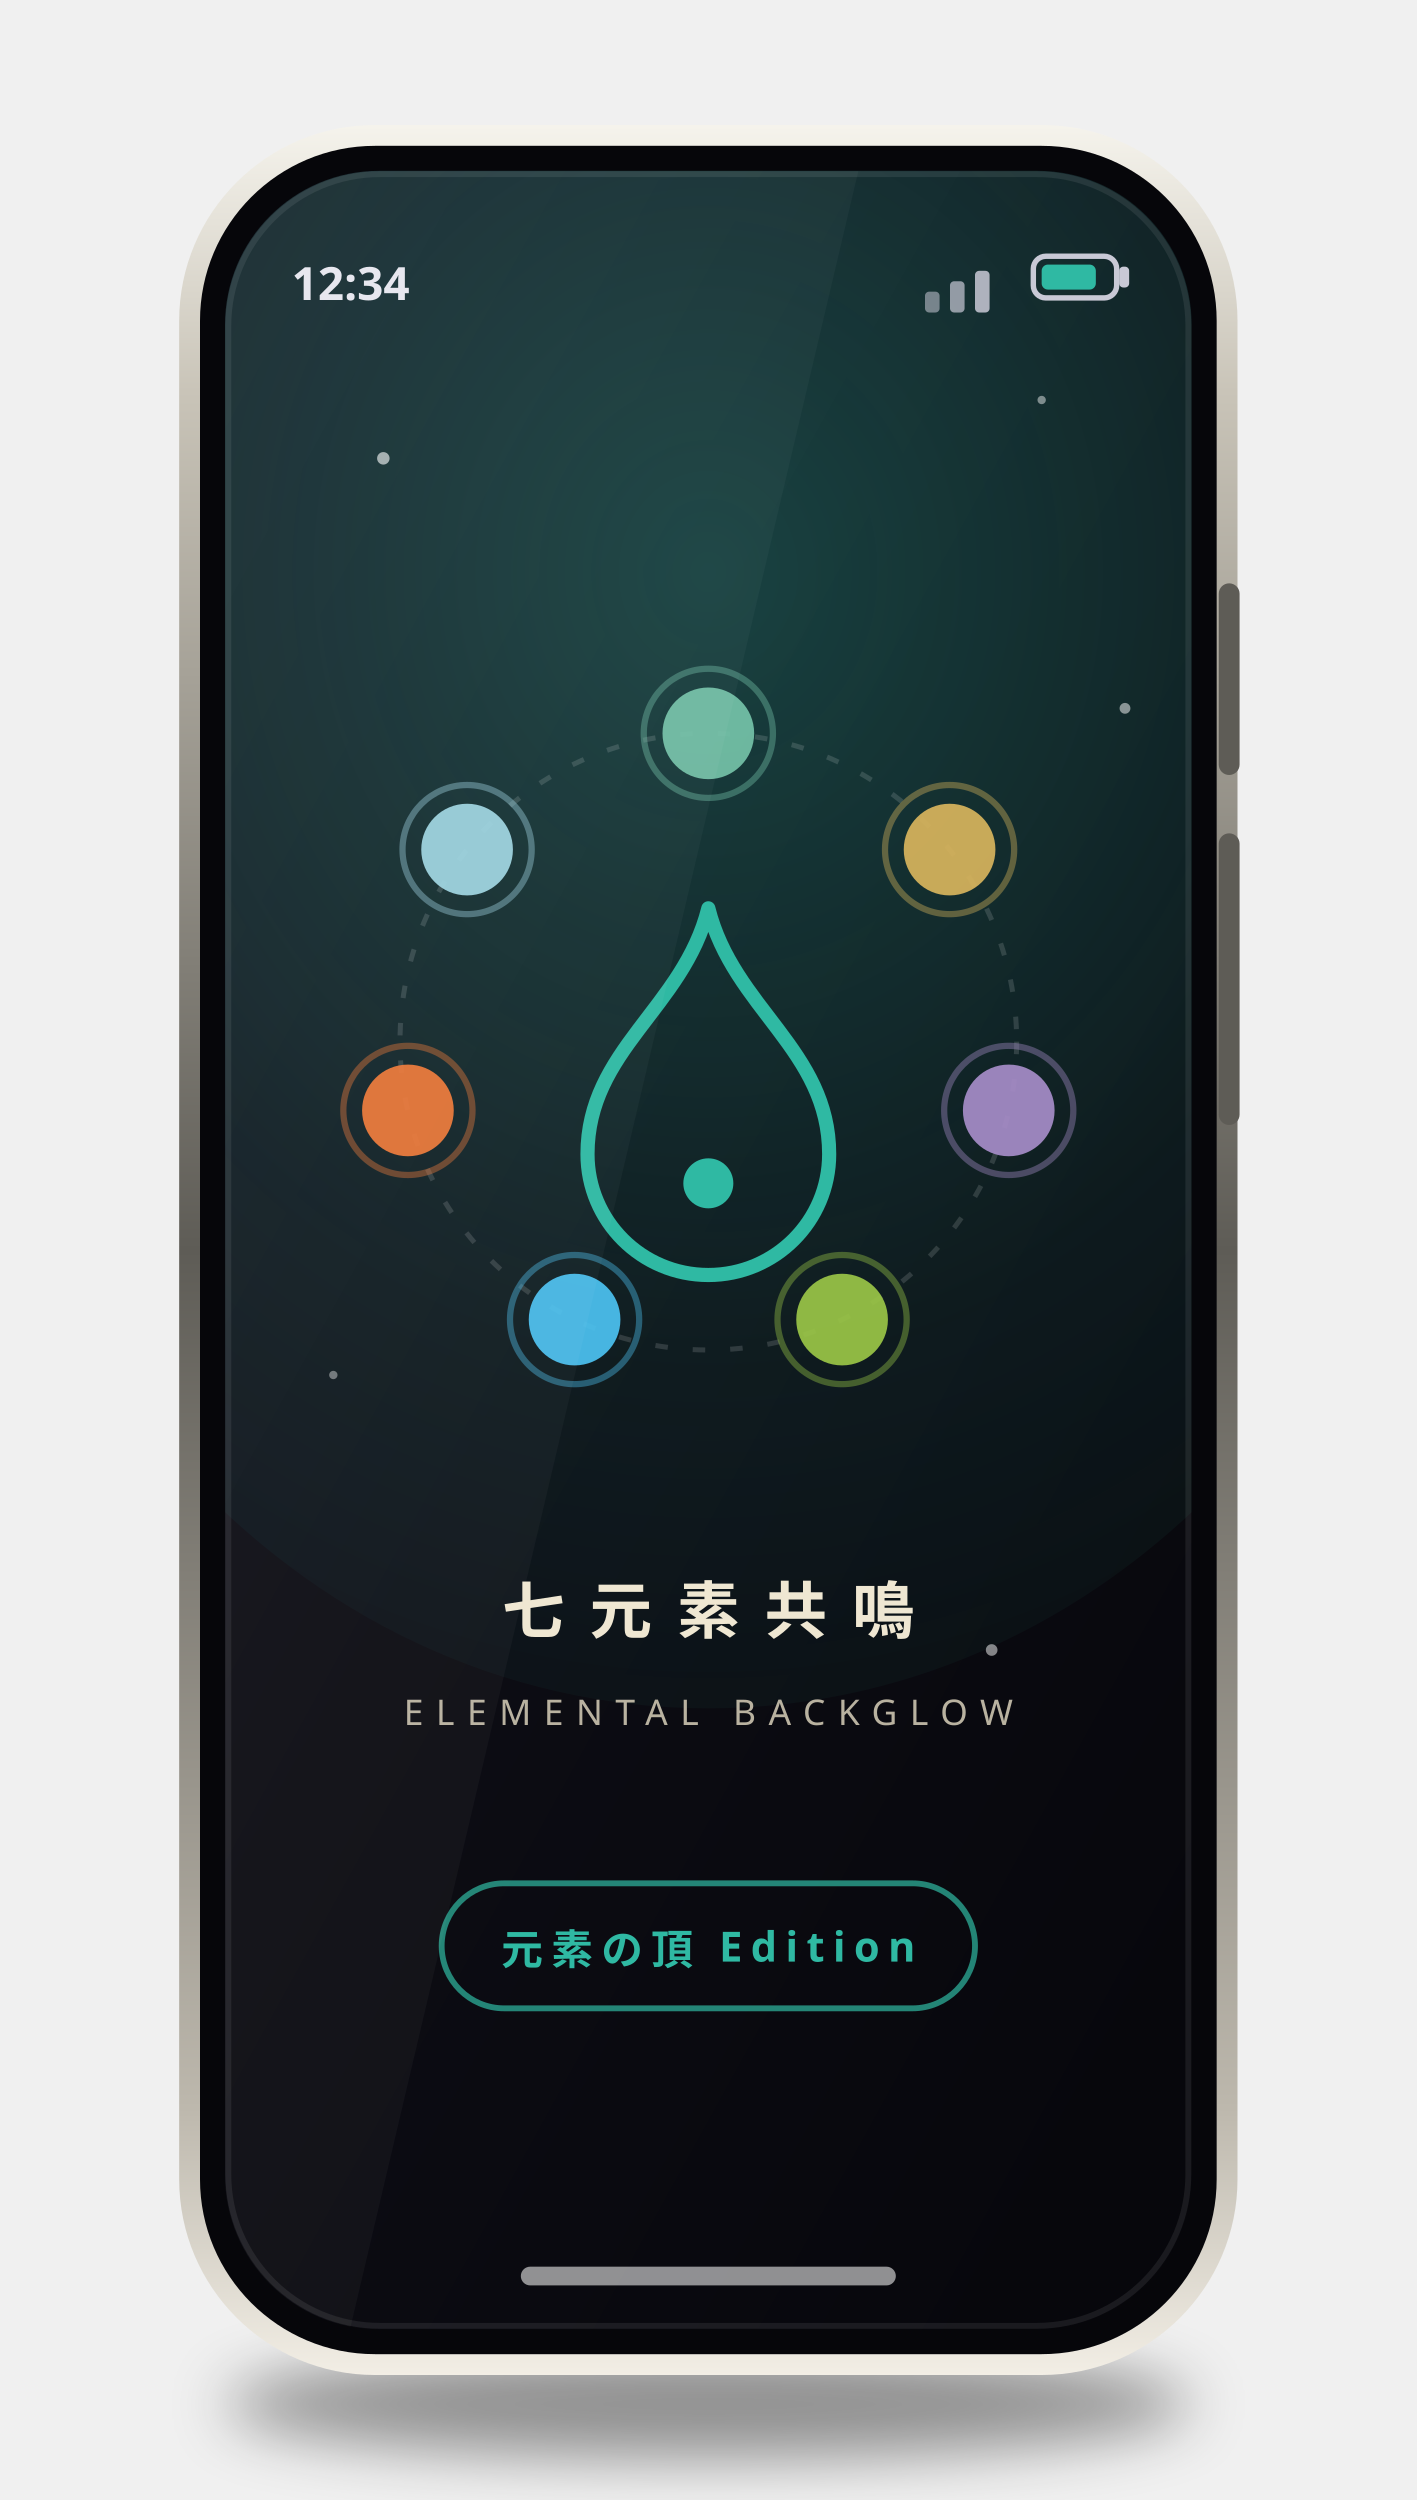
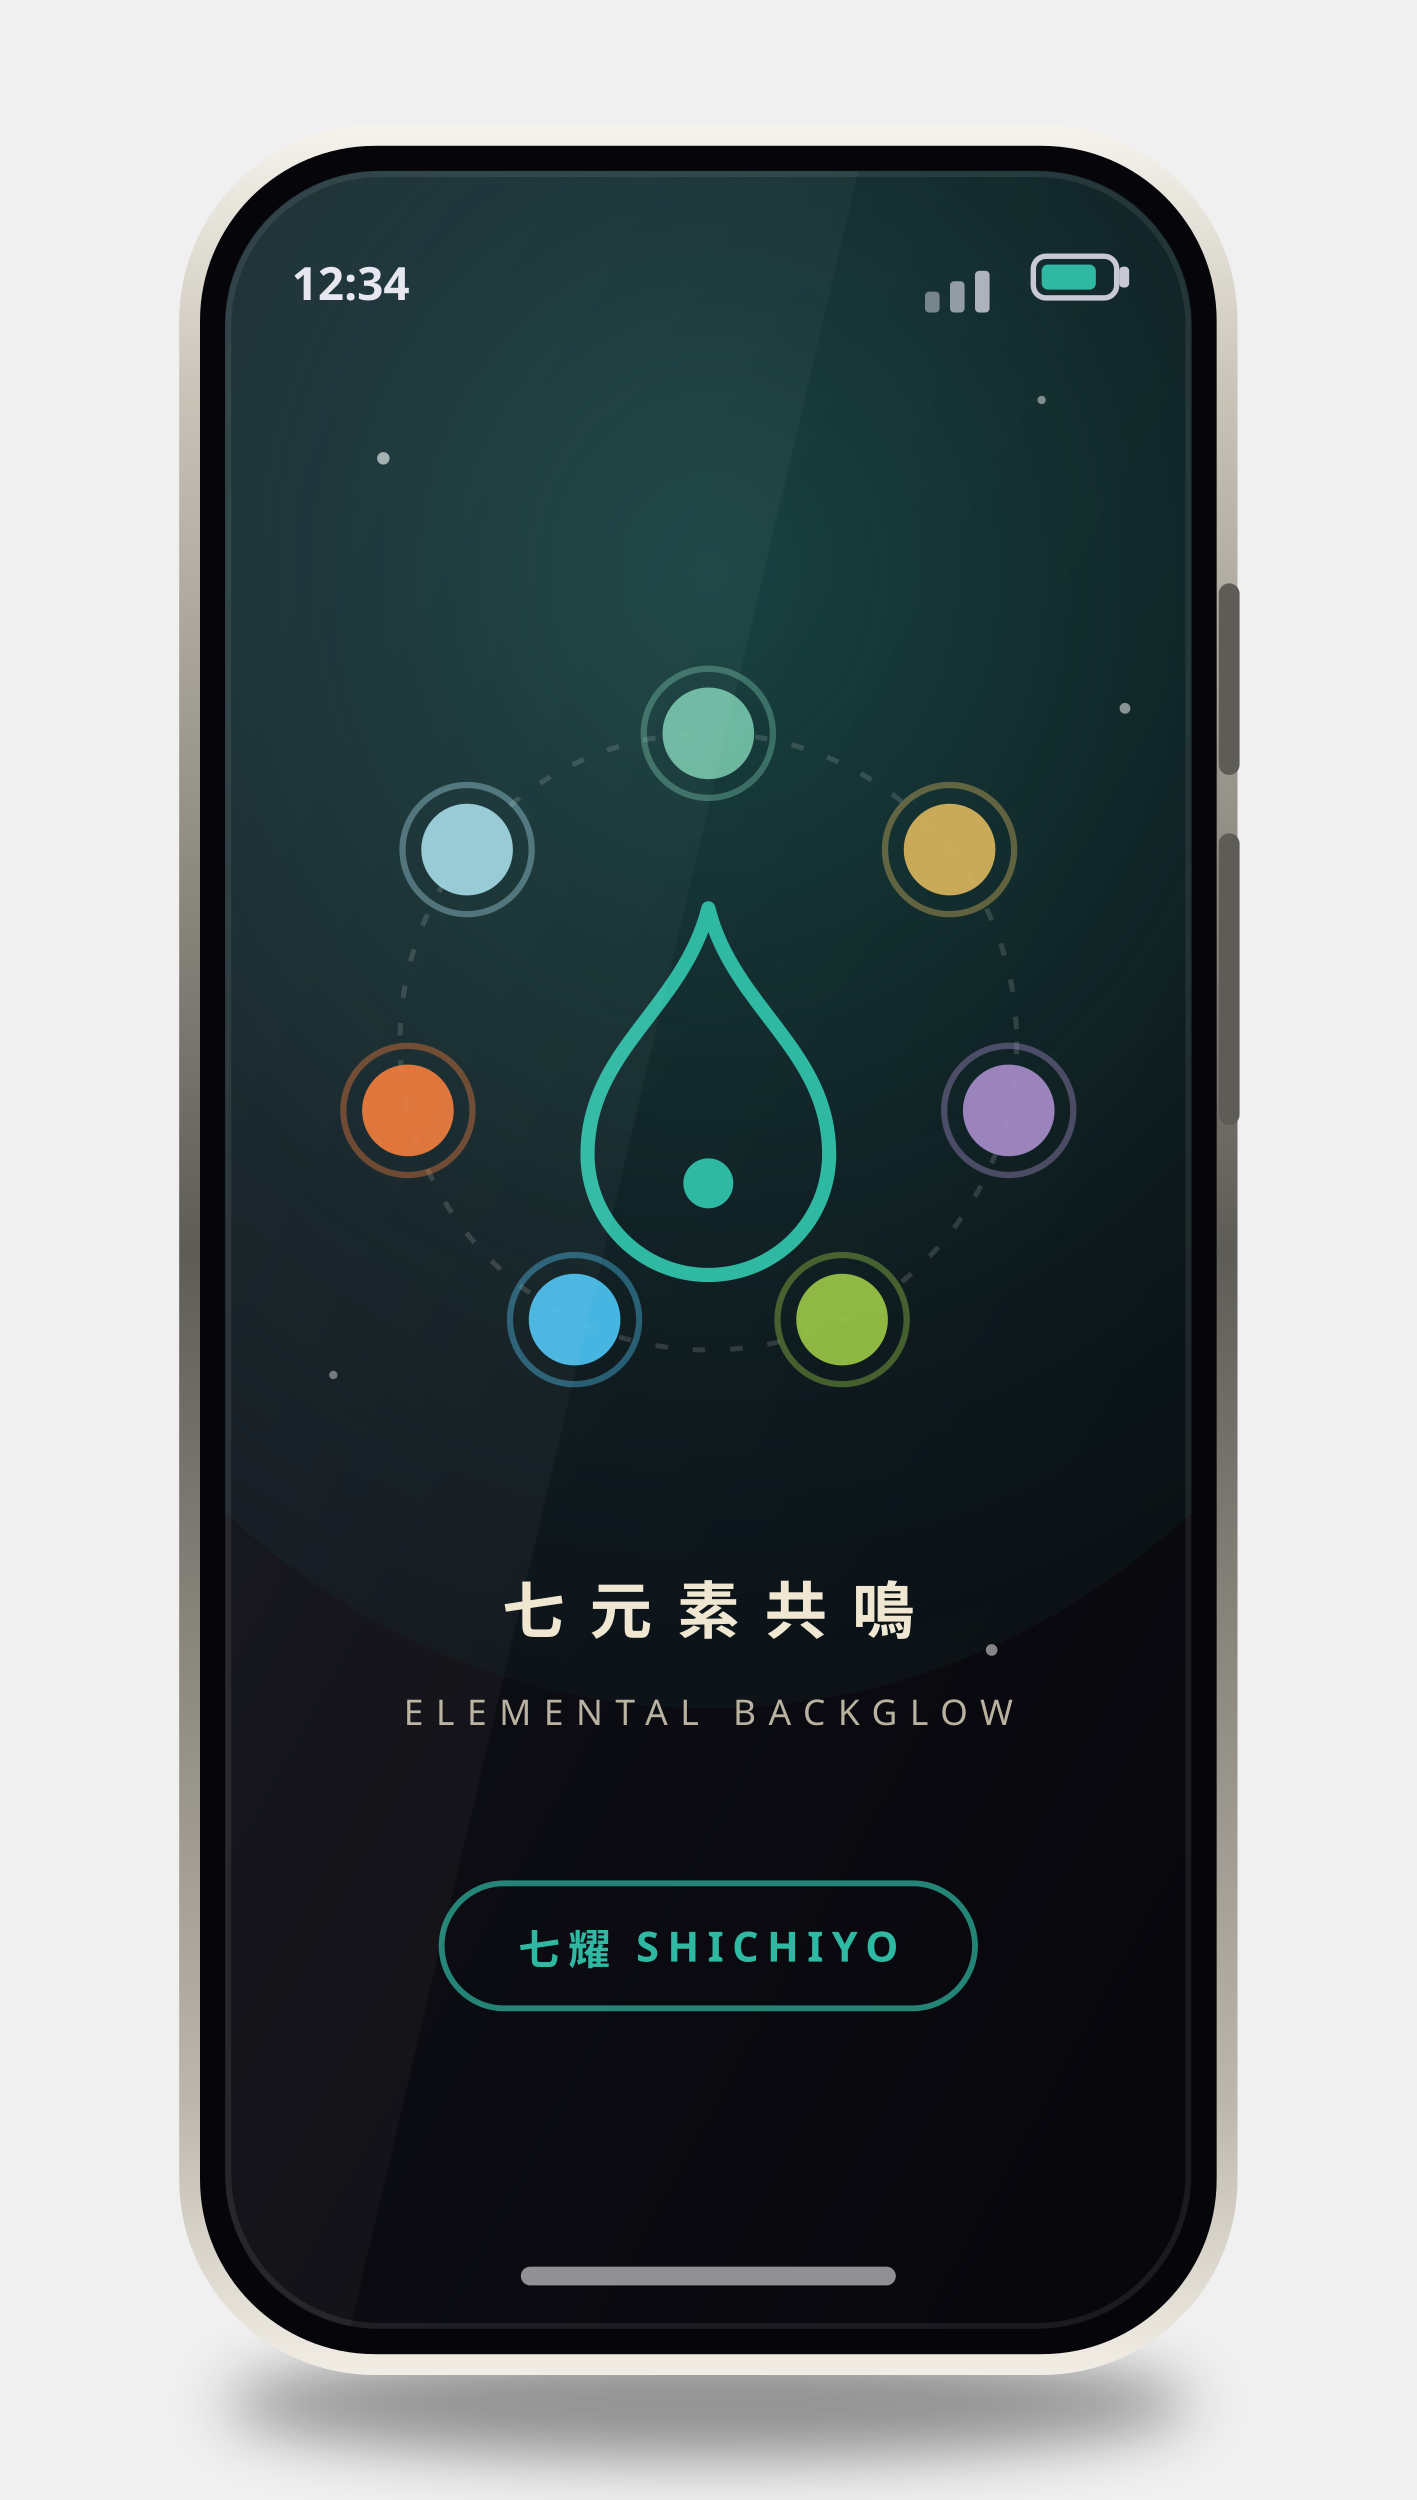
<svg xmlns="http://www.w3.org/2000/svg" viewBox="0 0 340 600" role="img" aria-label="SUZAKU × 原神 七耀 正面">
  <defs>
    <linearGradient id="framefshichiyo" x1="0" y1="0" x2="0" y2="1">
      <stop offset="0" stop-color="#f6f4ed" />
      <stop offset="0.12" stop-color="#c9c4b8" />
      <stop offset="0.5" stop-color="#5e5c56" />
      <stop offset="0.88" stop-color="#bdb8ad" />
      <stop offset="1" stop-color="#f3efe6" />
    </linearGradient>
    <linearGradient id="scrfshichiyo" x1="0" y1="0" x2="0.8" y2="1">
      <stop offset="0" stop-color="#171722" />
      <stop offset="0.5" stop-color="#0d0d14" />
      <stop offset="1" stop-color="#07070c" />
    </linearGradient>
    <radialGradient id="flarefshichiyo" cx="0.5" cy="0.32" r="0.85">
      <stop offset="0" stop-color="#2fb9a3" stop-opacity="0.3" />
      <stop offset="0.55" stop-color="#2fb9a3" stop-opacity="0.09" />
      <stop offset="1" stop-color="#2fb9a3" stop-opacity="0" />
    </radialGradient>
    <filter id="softfshichiyo" x="-40%" y="-40%" width="180%" height="180%">
      <feGaussianBlur stdDeviation="7" />
    </filter>
    <filter id="fzf" x="-60%" y="-60%" width="220%" height="220%">
      <feGaussianBlur stdDeviation="5" />
    </filter>
    <clipPath id="clipfshichiyo">
      <rect x="54" y="41" width="232" height="518" rx="37" />
    </clipPath>
  </defs>
  <ellipse cx="170" cy="577" rx="116" ry="13" fill="#000000" opacity="0.4" filter="url(#softfshichiyo)" />
  <rect x="43" y="30" width="254" height="540" rx="47" fill="url(#framefshichiyo)" />
  <rect x="48" y="35" width="244" height="530" rx="42" fill="#06060a" />
  <rect x="54" y="41" width="232" height="518" rx="37" fill="url(#scrfshichiyo)" />
  <g clip-path="url(#clipfshichiyo)">
    <ellipse cx="170" cy="210" rx="180" ry="200" fill="url(#flarefshichiyo)" />
    <circle cx="92" cy="110" r="1.5" fill="#ffffff" opacity="0.6" />
    <circle cx="250" cy="96" r="1" fill="#ffffff" opacity="0.45" />
    <circle cx="270" cy="170" r="1.3" fill="#ffffff" opacity="0.5" />
    <circle cx="80" cy="330" r="1" fill="#ffffff" opacity="0.4" />
    <circle cx="238" cy="396" r="1.4" fill="#ffffff" opacity="0.5" />
    <circle cx="170" cy="250" r="74" fill="none" stroke="#ffffff" stroke-opacity="0.14" stroke-width="1.2" stroke-dasharray="3 6" />
    <circle cx="170.0" cy="176.0" r="11" fill="#74c2a8" opacity="0.92" />
    <circle cx="170.0" cy="176.0" r="15.5" fill="none" stroke="#74c2a8" stroke-opacity="0.4" stroke-width="1.5" />
    <circle cx="227.9" cy="203.9" r="11" fill="#d8b45c" opacity="0.92" />
    <circle cx="227.9" cy="203.9" r="15.5" fill="none" stroke="#d8b45c" stroke-opacity="0.4" stroke-width="1.5" />
    <circle cx="242.1" cy="266.5" r="11" fill="#a68cc8" opacity="0.92" />
    <circle cx="242.1" cy="266.5" r="15.5" fill="none" stroke="#a68cc8" stroke-opacity="0.4" stroke-width="1.5" />
    <circle cx="202.1" cy="316.7" r="11" fill="#9ac546" opacity="0.92" />
    <circle cx="202.1" cy="316.7" r="15.5" fill="none" stroke="#9ac546" stroke-opacity="0.4" stroke-width="1.5" />
    <circle cx="137.9" cy="316.7" r="11" fill="#4cc2f1" opacity="0.92" />
    <circle cx="137.9" cy="316.7" r="15.5" fill="none" stroke="#4cc2f1" stroke-opacity="0.4" stroke-width="1.5" />
    <circle cx="97.9" cy="266.5" r="11" fill="#ef7938" opacity="0.92" />
    <circle cx="97.9" cy="266.5" r="15.5" fill="none" stroke="#ef7938" stroke-opacity="0.4" stroke-width="1.5" />
    <circle cx="112.1" cy="203.9" r="11" fill="#9fd6e3" opacity="0.92" />
    <circle cx="112.1" cy="203.9" r="15.5" fill="none" stroke="#9fd6e3" stroke-opacity="0.4" stroke-width="1.5" />
    <path d="M170 218 c-6 24 -29 34 -29 59 a29 29 0 0 0 58 0 c0 -25 -23 -35 -29 -59z" fill="none" stroke="#2fb9a3" stroke-width="3.4" stroke-linejoin="round" />
    <circle cx="170" cy="284" r="6" fill="#2fb9a3" />
    <text x="170" y="392" font-family="'Noto Sans JP',sans-serif" font-size="15" font-weight="800" fill="#efe7d2" text-anchor="middle" letter-spacing="6">七元素共鳴</text>
    <text x="170" y="414" font-family="'Noto Sans JP',sans-serif" font-size="8.5" fill="#b9b2a0" text-anchor="middle" letter-spacing="3">ELEMENTAL BACKGLOW</text>
    <rect x="106" y="452" width="128" height="30" rx="15" fill="none" stroke="#2fb9a3" stroke-opacity="0.7" stroke-width="1.4" />
-     <text x="170" y="471.5" font-family="'Noto Sans JP',sans-serif" font-size="10" font-weight="700" fill="#2fb9a3" text-anchor="middle" letter-spacing="2">元素の頂 Edition</text>
+     <text x="170" y="471.5" font-family="'Noto Sans JP',sans-serif" font-size="10" font-weight="700" fill="#2fb9a3" text-anchor="middle" letter-spacing="2">七耀 SHICHIYO</text>
    <text x="70" y="72" font-family="'Noto Sans JP',sans-serif" font-size="11" font-weight="700" fill="#e6e6ee">12:34</text>
    <rect x="222" y="70.0" width="3.5" height="5.0" rx="1" fill="#c9c9d6" opacity="0.55" />
    <rect x="228" y="67.5" width="3.5" height="7.5" rx="1" fill="#c9c9d6" opacity="0.7" />
    <rect x="234" y="65.0" width="3.5" height="10.0" rx="1" fill="#c9c9d6" opacity="0.85" />
    <rect x="248" y="61.5" width="20" height="10" rx="3" fill="none" stroke="#c9c9d6" stroke-width="1.3" />
    <rect x="250" y="63.5" width="13" height="6" rx="1.5" fill="#2fb9a3" />
    <rect x="268.6" y="64" width="2.4" height="5" rx="1" fill="#c9c9d6" />
    <rect x="125" y="544" width="90" height="4.5" rx="2.25" fill="#ffffff" opacity="0.55" />
    <path d="M54 41 L206 41 L84 559 L54 559 Z" fill="#ffffff" opacity="0.035" />
  </g>
  <rect x="54.8" y="41.8" width="230.4" height="516.4" rx="36.4" fill="none" stroke="#ffffff" stroke-opacity="0.08" stroke-width="1.4" />
  <rect x="292.5" y="140" width="5" height="46" rx="2.5" fill="#5e5c56" />
  <rect x="292.5" y="200" width="5" height="70" rx="2.5" fill="#5e5c56" />
</svg>
